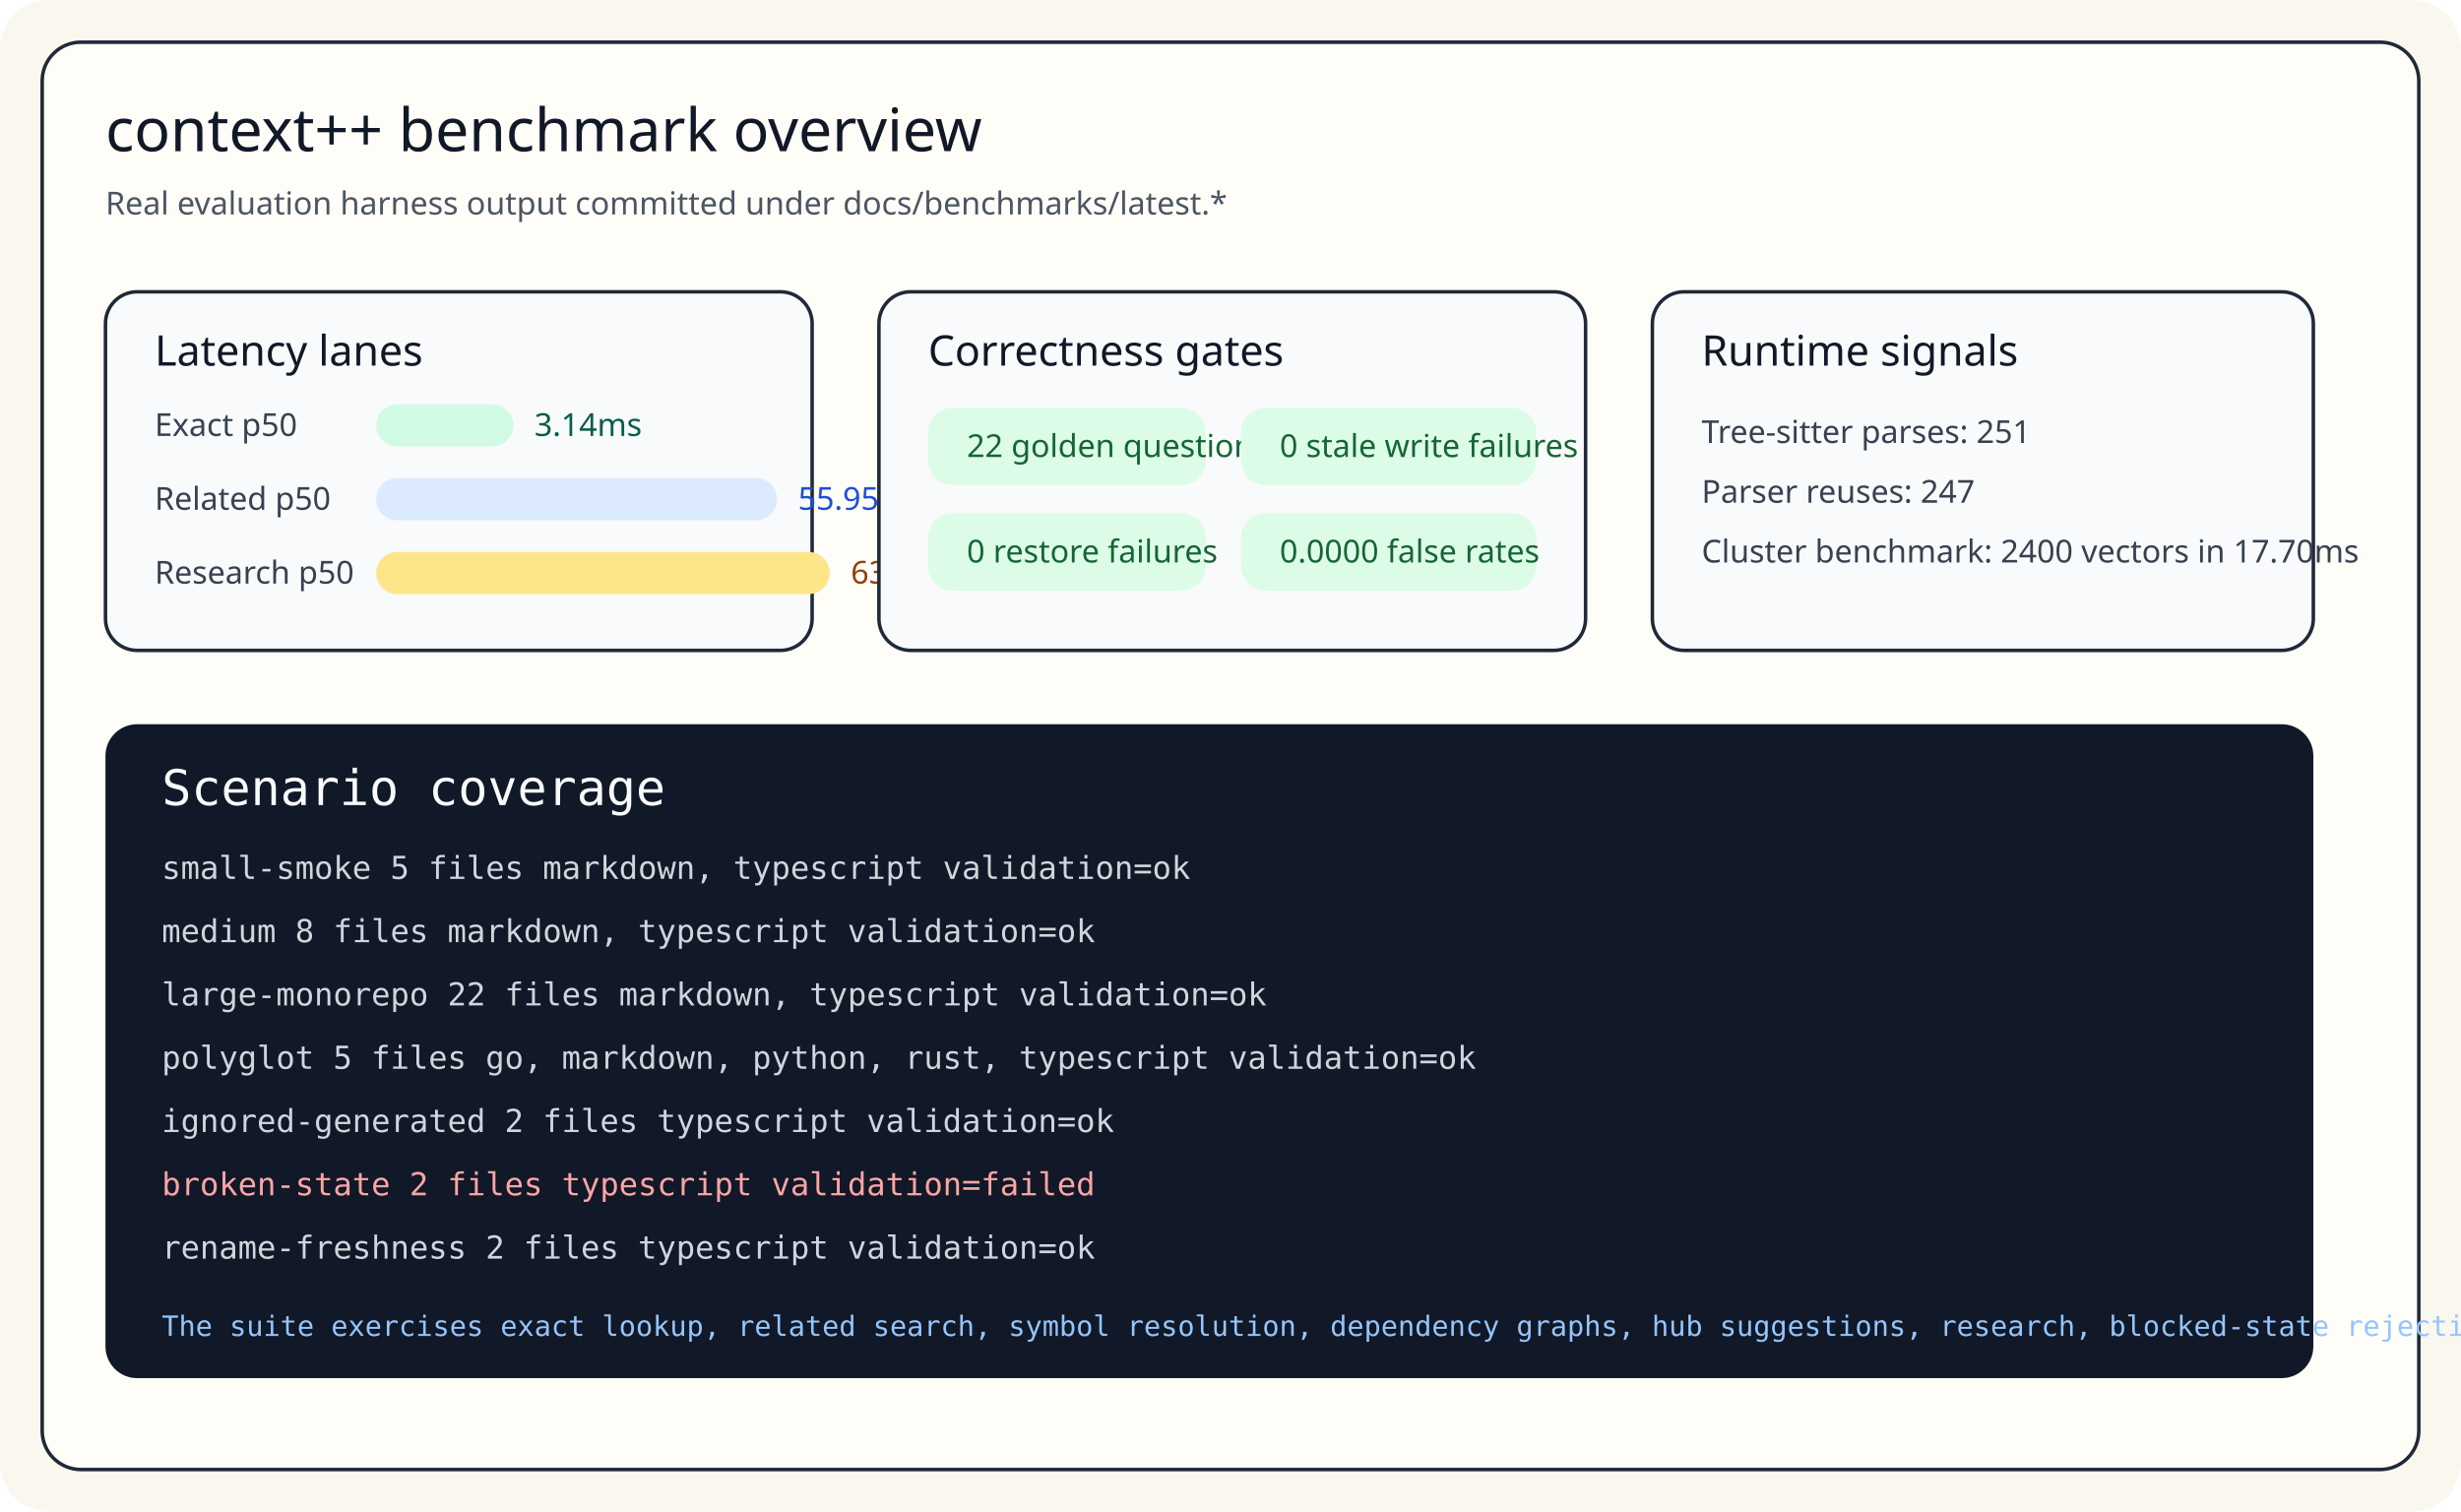
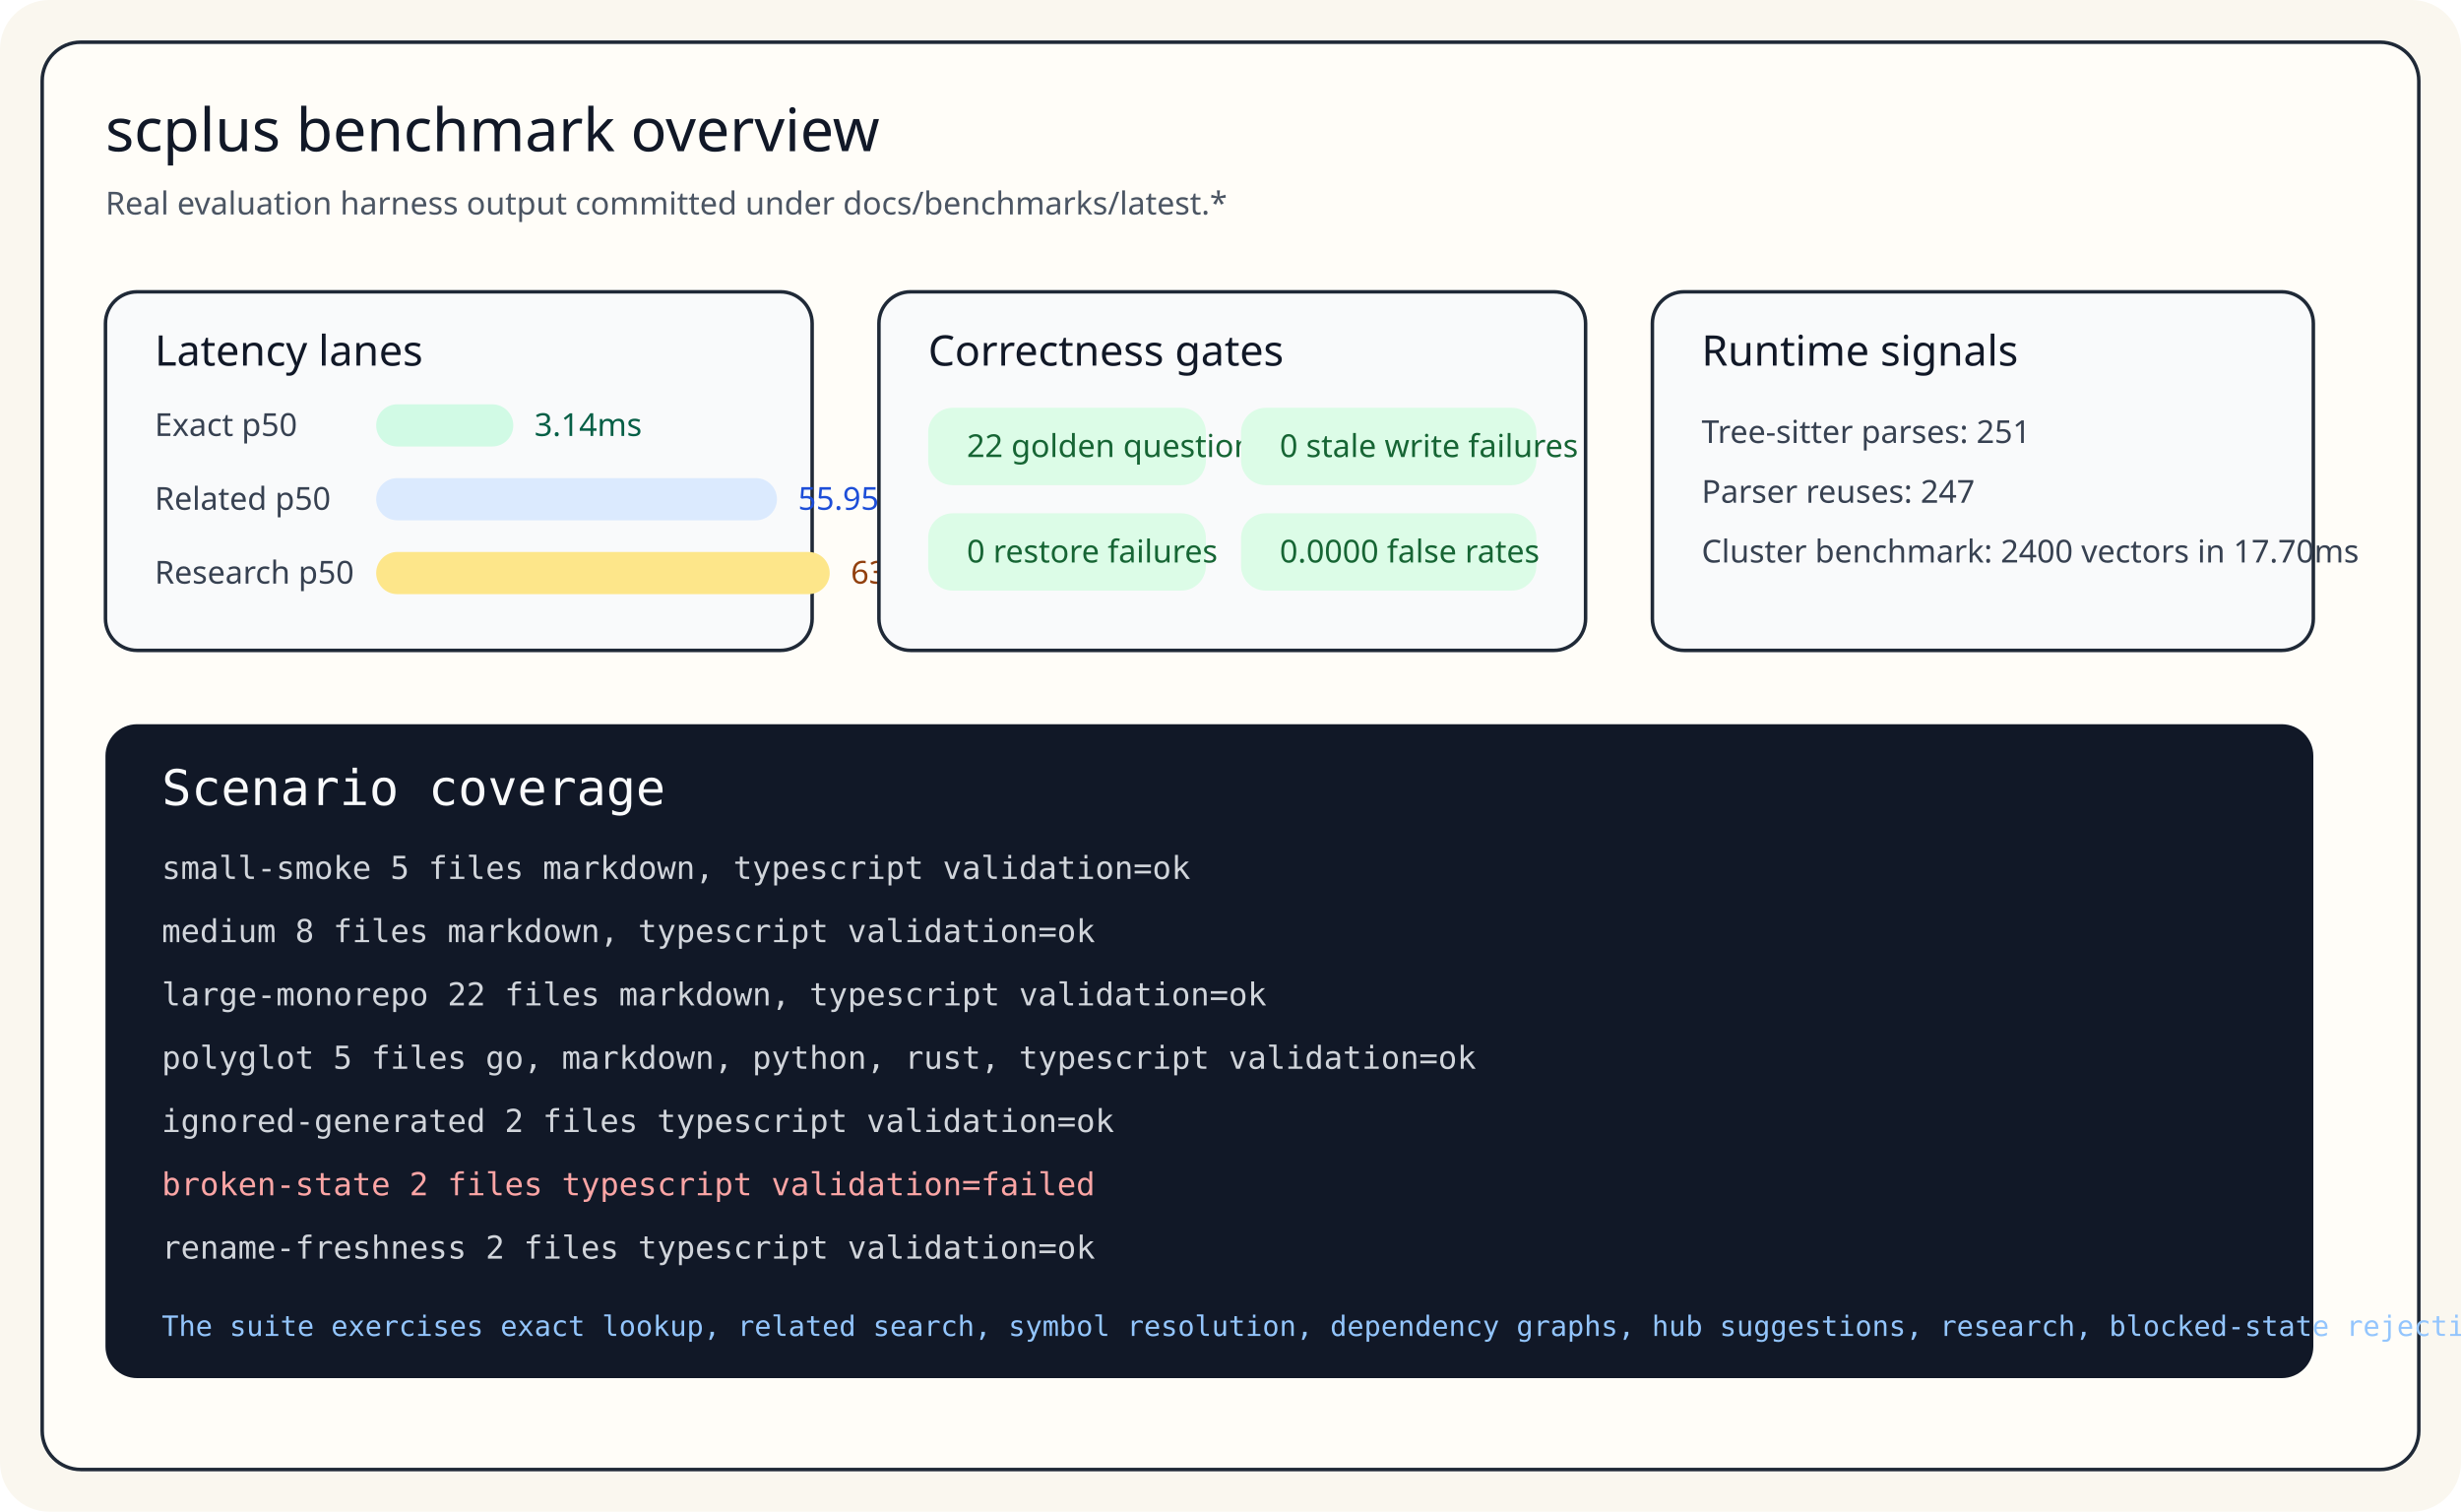
<svg xmlns="http://www.w3.org/2000/svg" width="1400" height="860" viewBox="0 0 1400 860" fill="none">
  <rect width="1400" height="860" rx="28" fill="#FAF7EF" />
  <rect x="24" y="24" width="1352" height="812" rx="22" fill="#FFFDF8" stroke="#1F2937" stroke-width="2" />
-   <text x="60" y="86" fill="#111827" font-size="34" font-family="ui-sans-serif, system-ui, sans-serif">context++ benchmark overview</text>
+   <text x="60" y="86" fill="#111827" font-size="34" font-family="ui-sans-serif, system-ui, sans-serif">scplus benchmark overview</text>
  <text x="60" y="122" fill="#4B5563" font-size="18" font-family="ui-sans-serif, system-ui, sans-serif">Real evaluation harness output committed under docs/benchmarks/latest.*</text>
  <rect x="60" y="166" width="402" height="204" rx="18" fill="#F9FAFB" stroke="#1F2937" stroke-width="2" />
  <text x="88" y="208" fill="#111827" font-size="24" font-family="ui-sans-serif, system-ui, sans-serif">Latency lanes</text>
  <text x="88" y="248" fill="#374151" font-size="18" font-family="ui-sans-serif, system-ui, sans-serif">Exact p50</text>
  <rect x="214" y="230" width="78" height="24" rx="12" fill="#D1FAE5" />
  <text x="304" y="248" fill="#065F46" font-size="18" font-family="ui-sans-serif, system-ui, sans-serif">3.14ms</text>
  <text x="88" y="290" fill="#374151" font-size="18" font-family="ui-sans-serif, system-ui, sans-serif">Related p50</text>
  <rect x="214" y="272" width="228" height="24" rx="12" fill="#DBEAFE" />
  <text x="454" y="290" fill="#1D4ED8" font-size="18" font-family="ui-sans-serif, system-ui, sans-serif">55.95ms</text>
  <text x="88" y="332" fill="#374151" font-size="18" font-family="ui-sans-serif, system-ui, sans-serif">Research p50</text>
  <rect x="214" y="314" width="258" height="24" rx="12" fill="#FDE68A" />
  <text x="484" y="332" fill="#92400E" font-size="18" font-family="ui-sans-serif, system-ui, sans-serif">63.52ms</text>
  <rect x="500" y="166" width="402" height="204" rx="18" fill="#F9FAFB" stroke="#1F2937" stroke-width="2" />
  <text x="528" y="208" fill="#111827" font-size="24" font-family="ui-sans-serif, system-ui, sans-serif">Correctness gates</text>
  <rect x="528" y="232" width="158" height="44" rx="14" fill="#DCFCE7" />
  <text x="550" y="260" fill="#166534" font-size="18" font-family="ui-sans-serif, system-ui, sans-serif">22 golden questions</text>
  <rect x="706" y="232" width="168" height="44" rx="14" fill="#DCFCE7" />
  <text x="728" y="260" fill="#166534" font-size="18" font-family="ui-sans-serif, system-ui, sans-serif">0 stale write failures</text>
  <rect x="528" y="292" width="158" height="44" rx="14" fill="#DCFCE7" />
  <text x="550" y="320" fill="#166534" font-size="18" font-family="ui-sans-serif, system-ui, sans-serif">0 restore failures</text>
  <rect x="706" y="292" width="168" height="44" rx="14" fill="#DCFCE7" />
  <text x="728" y="320" fill="#166534" font-size="18" font-family="ui-sans-serif, system-ui, sans-serif">0.0000 false rates</text>
  <rect x="940" y="166" width="376" height="204" rx="18" fill="#F9FAFB" stroke="#1F2937" stroke-width="2" />
  <text x="968" y="208" fill="#111827" font-size="24" font-family="ui-sans-serif, system-ui, sans-serif">Runtime signals</text>
  <text x="968" y="252" fill="#374151" font-size="18" font-family="ui-sans-serif, system-ui, sans-serif">Tree-sitter parses: 251</text>
  <text x="968" y="286" fill="#374151" font-size="18" font-family="ui-sans-serif, system-ui, sans-serif">Parser reuses: 247</text>
  <text x="968" y="320" fill="#374151" font-size="18" font-family="ui-sans-serif, system-ui, sans-serif">Cluster benchmark: 2400 vectors in 17.70ms</text>
  <rect x="60" y="412" width="1256" height="372" rx="18" fill="#111827" />
  <text x="92" y="458" fill="#F9FAFB" font-size="28" font-family="ui-monospace, SFMono-Regular, Menlo, monospace">Scenario coverage</text>
  <text x="92" y="500" fill="#D1D5DB" font-size="18" font-family="ui-monospace, SFMono-Regular, Menlo, monospace">small-smoke      5 files   markdown, typescript                         validation=ok</text>
  <text x="92" y="536" fill="#D1D5DB" font-size="18" font-family="ui-monospace, SFMono-Regular, Menlo, monospace">medium           8 files   markdown, typescript                         validation=ok</text>
  <text x="92" y="572" fill="#D1D5DB" font-size="18" font-family="ui-monospace, SFMono-Regular, Menlo, monospace">large-monorepo  22 files   markdown, typescript                         validation=ok</text>
  <text x="92" y="608" fill="#D1D5DB" font-size="18" font-family="ui-monospace, SFMono-Regular, Menlo, monospace">polyglot         5 files   go, markdown, python, rust, typescript      validation=ok</text>
  <text x="92" y="644" fill="#D1D5DB" font-size="18" font-family="ui-monospace, SFMono-Regular, Menlo, monospace">ignored-generated 2 files  typescript                                   validation=ok</text>
  <text x="92" y="680" fill="#FCA5A5" font-size="18" font-family="ui-monospace, SFMono-Regular, Menlo, monospace">broken-state     2 files   typescript                                   validation=failed</text>
  <text x="92" y="716" fill="#D1D5DB" font-size="18" font-family="ui-monospace, SFMono-Regular, Menlo, monospace">rename-freshness 2 files   typescript                                   validation=ok</text>
  <text x="92" y="760" fill="#93C5FD" font-size="16" font-family="ui-monospace, SFMono-Regular, Menlo, monospace">The suite exercises exact lookup, related search, symbol resolution, dependency graphs, hub suggestions, research, blocked-state rejection, and post-write freshness.</text>
</svg>
